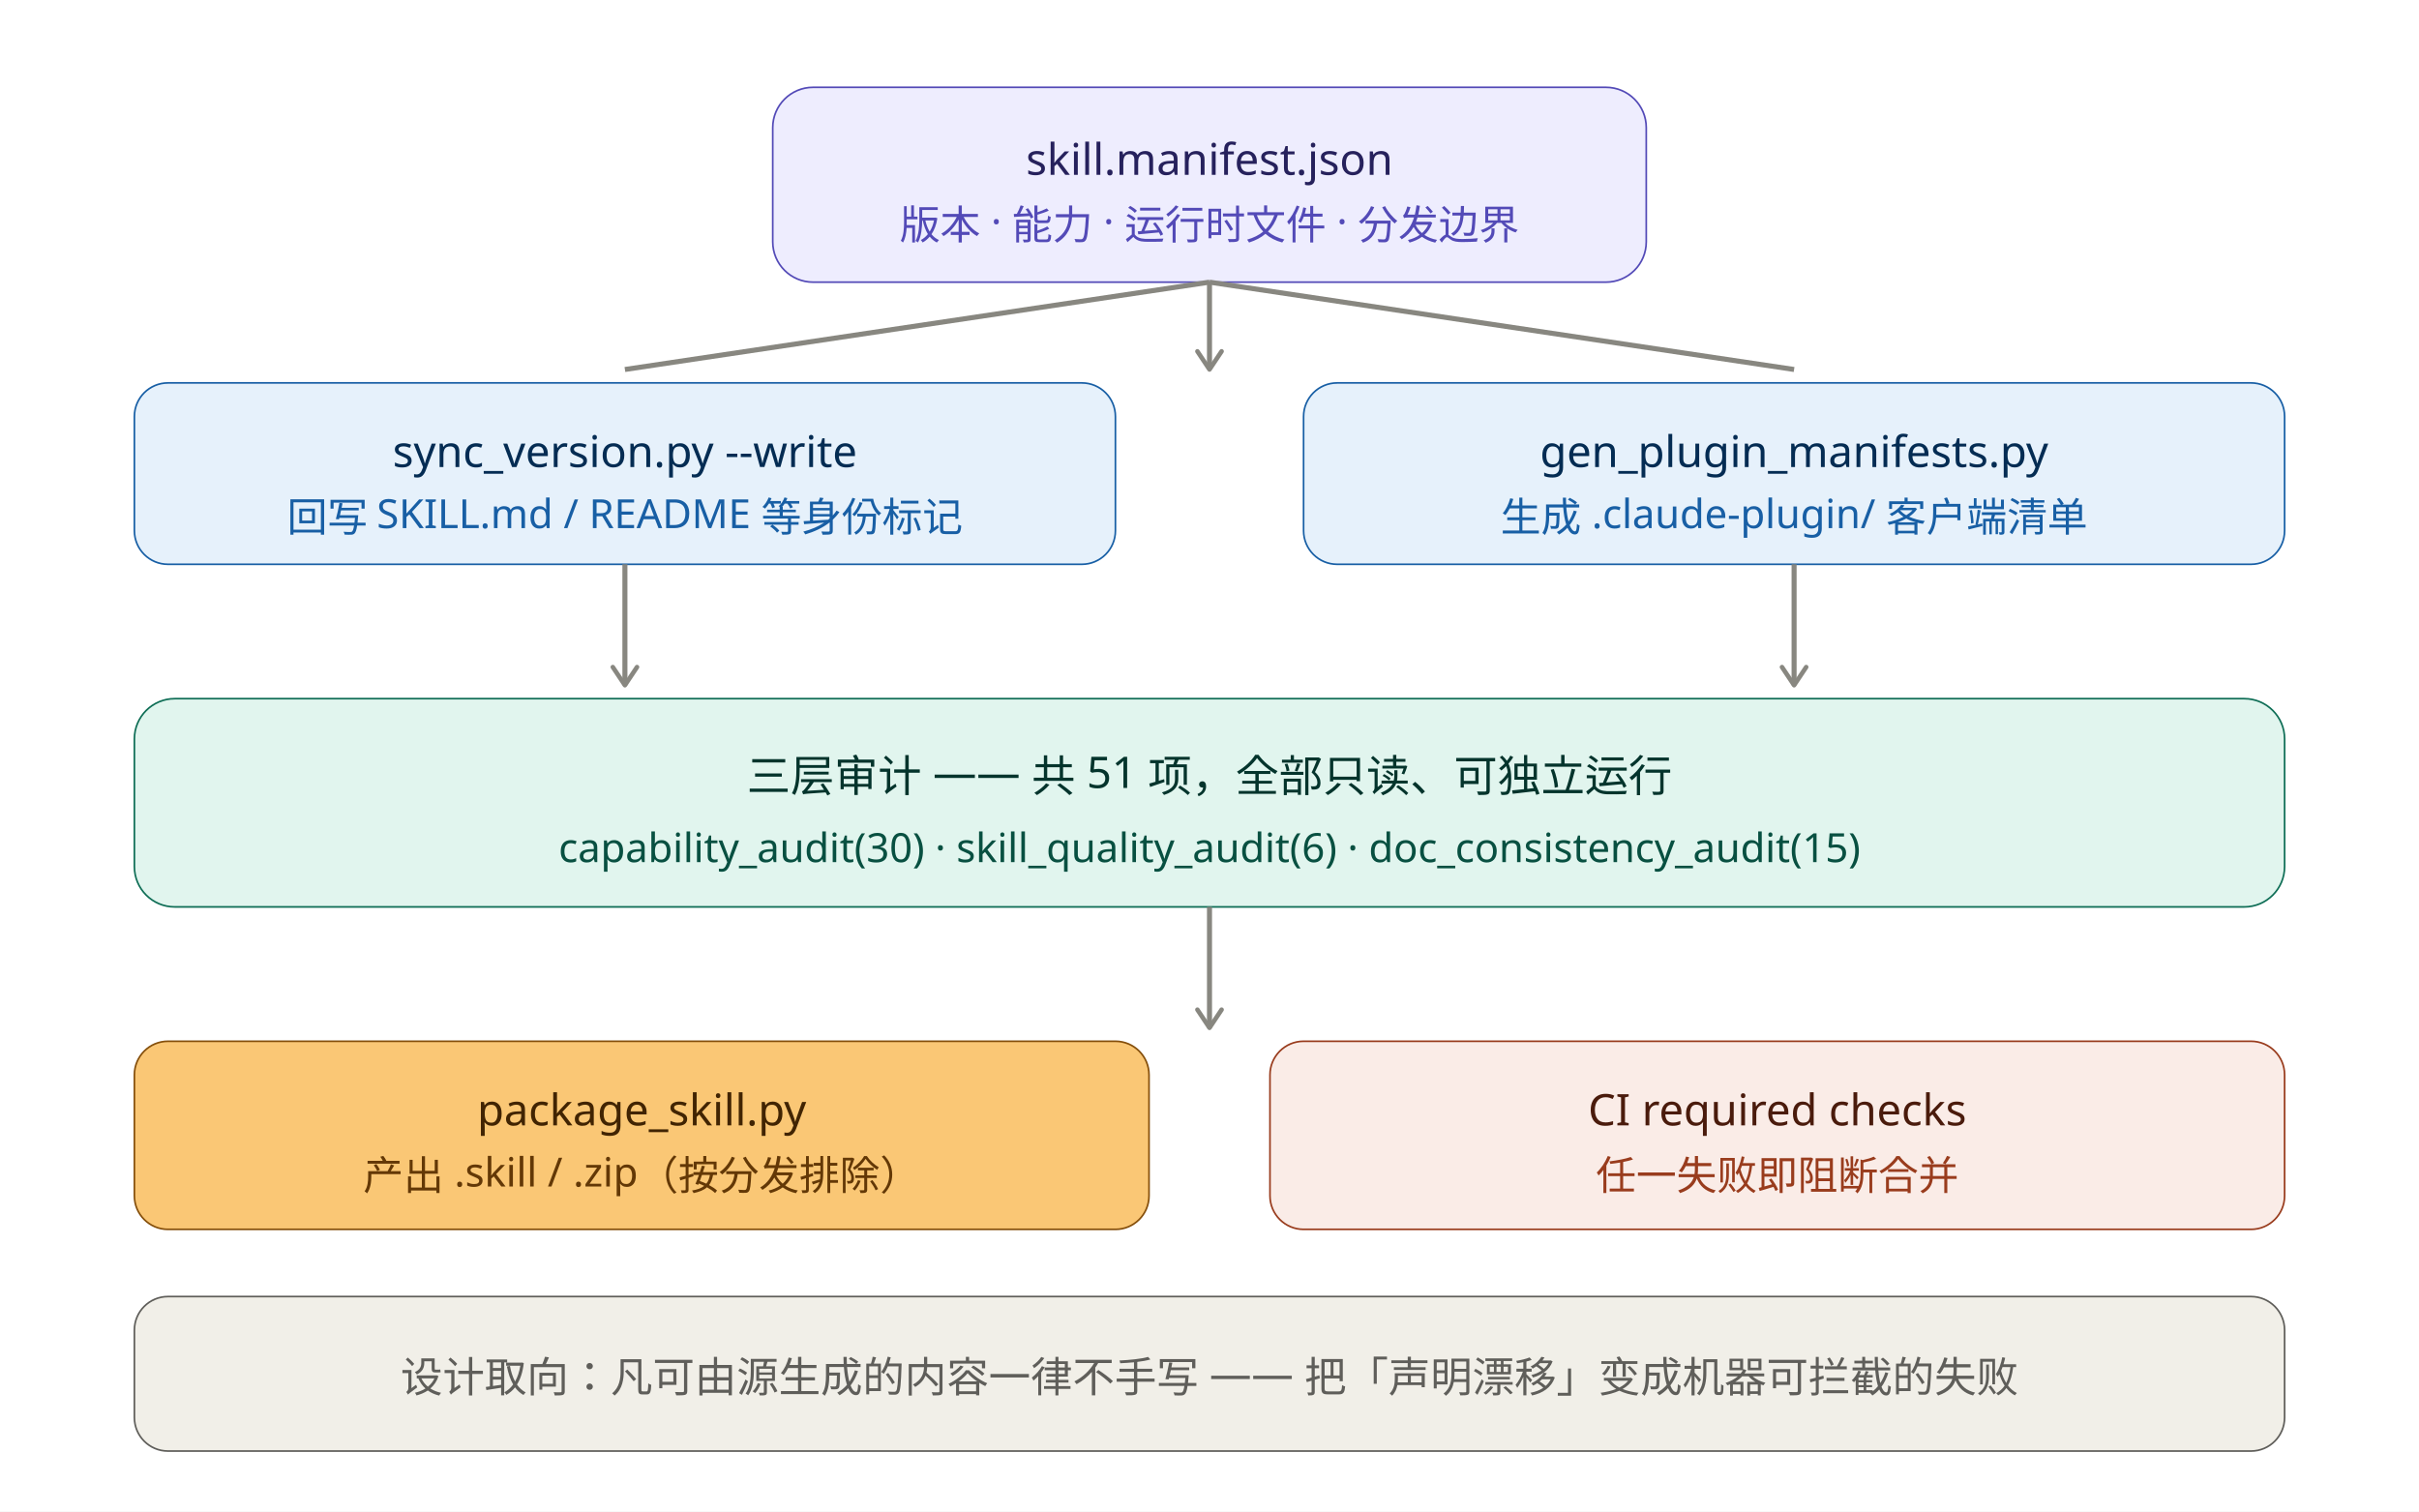
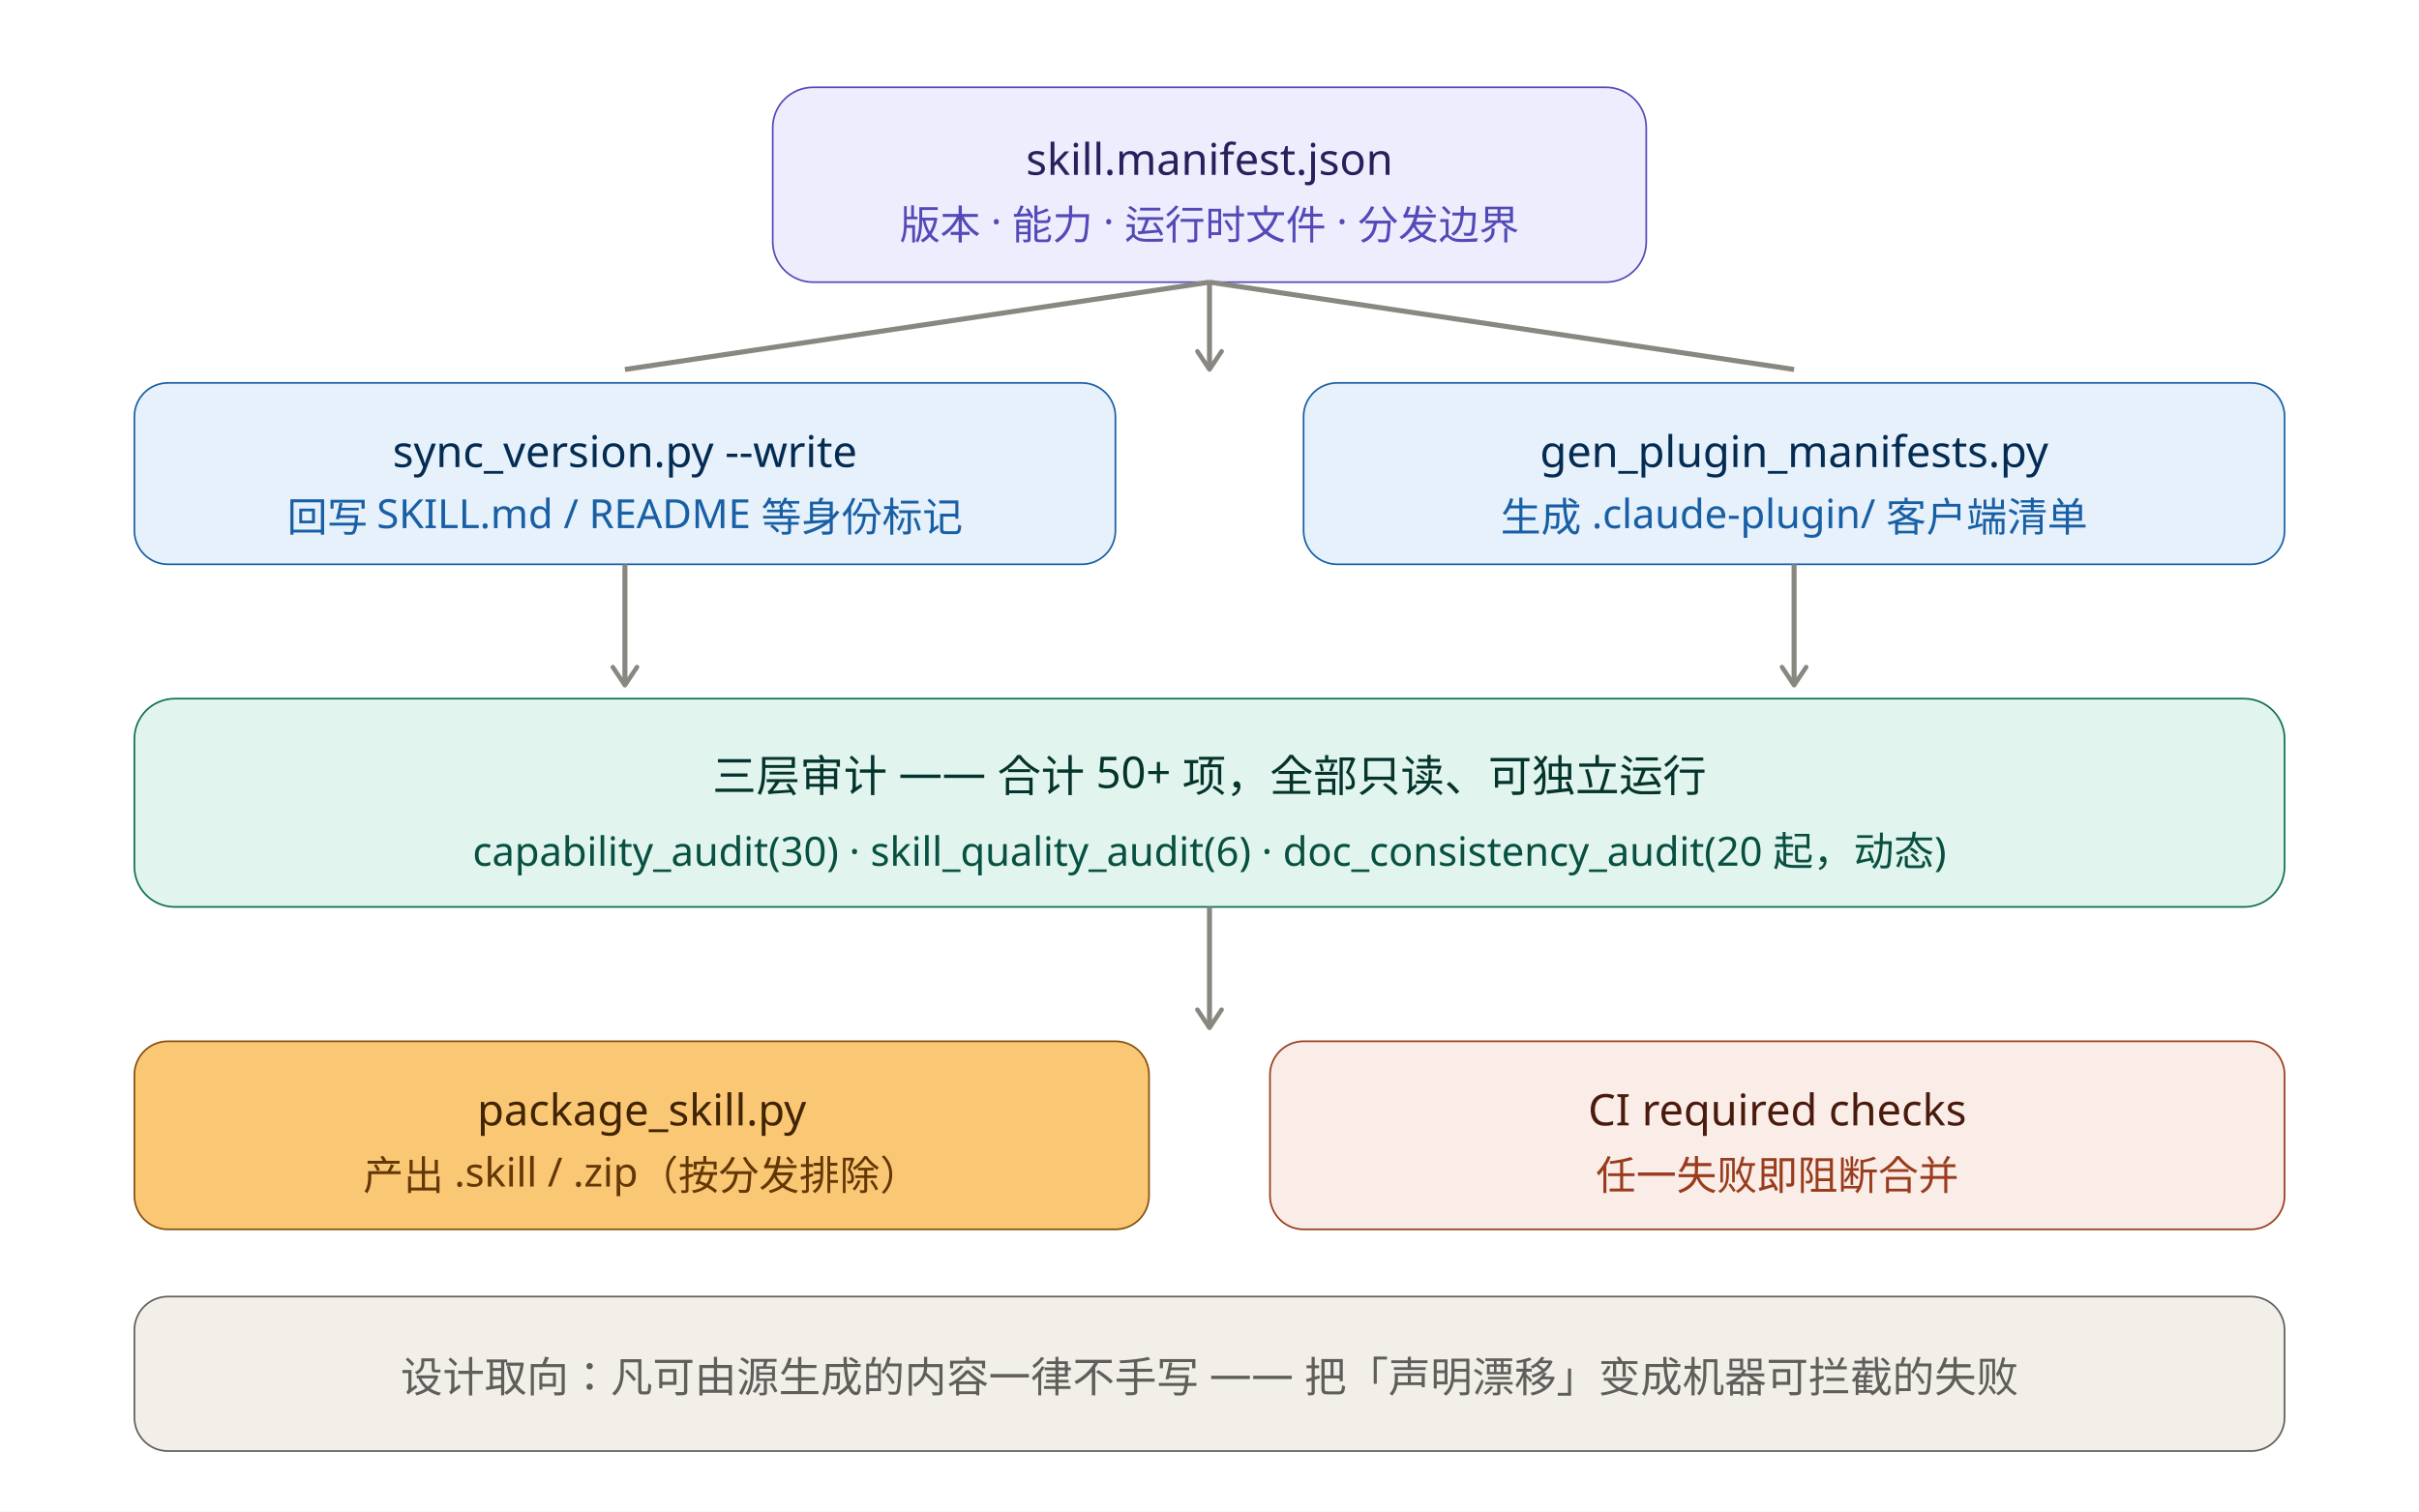
<svg xmlns="http://www.w3.org/2000/svg" viewBox="0 0 720 450" width="720" height="450" role="img" aria-labelledby="diagTitle diagDesc">
  <rect width="720" height="450" fill="#FFFFFF" />
  <defs>
    <marker id="arrow" viewBox="0 0 10 10" refX="8" refY="5" markerWidth="6" markerHeight="6" orient="auto-start-reverse">
      <path d="M2 1L8 5L2 9" fill="none" stroke="context-stroke" stroke-width="1.5" stroke-linecap="round" stroke-linejoin="round" />
    </marker>
  </defs>
  <rect x="230" y="26" width="260" height="58" rx="12" fill="#EEEDFE" stroke="#534AB7" stroke-width="0.5" />
  <text x="360" y="47" font-family="'Segoe UI','PingFang SC','Microsoft YaHei',sans-serif" font-size="13" font-weight="500" fill="#26215C" text-anchor="middle" dominant-baseline="central">skill.manifest.json</text>
  <text x="360" y="66" font-family="'Segoe UI','PingFang SC','Microsoft YaHei',sans-serif" font-size="12" fill="#534AB7" text-anchor="middle" dominant-baseline="central">版本 · 能力 · 运行时文件 · 分发边界</text>
  <path d="M360 84 L360 110" fill="none" stroke="#888780" stroke-width="1.5" marker-end="url(#arrow)" />
  <path d="M360 84 L186 110" fill="none" stroke="#888780" stroke-width="1.5" />
  <path d="M360 84 L534 110" fill="none" stroke="#888780" stroke-width="1.5" />
  <rect x="40" y="114" width="292" height="54" rx="10" fill="#E6F1FB" stroke="#185FA5" stroke-width="0.5" />
  <text x="186" y="134" font-family="'Segoe UI','PingFang SC','Microsoft YaHei',sans-serif" font-size="13" font-weight="500" fill="#042C53" text-anchor="middle" dominant-baseline="central">sync_version.py --write</text>
  <text x="186" y="153" font-family="'Segoe UI','PingFang SC','Microsoft YaHei',sans-serif" font-size="12" fill="#185FA5" text-anchor="middle" dominant-baseline="central">回写 SKILL.md / README 等身份标记</text>
  <rect x="388" y="114" width="292" height="54" rx="10" fill="#E6F1FB" stroke="#185FA5" stroke-width="0.5" />
  <text x="534" y="134" font-family="'Segoe UI','PingFang SC','Microsoft YaHei',sans-serif" font-size="13" font-weight="500" fill="#042C53" text-anchor="middle" dominant-baseline="central">gen_plugin_manifests.py</text>
  <text x="534" y="153" font-family="'Segoe UI','PingFang SC','Microsoft YaHei',sans-serif" font-size="12" fill="#185FA5" text-anchor="middle" dominant-baseline="central">生成 .claude-plugin/ 客户端清单</text>
  <path d="M186 168 L186 204" fill="none" stroke="#888780" stroke-width="1.5" marker-end="url(#arrow)" />
  <path d="M534 168 L534 204" fill="none" stroke="#888780" stroke-width="1.5" marker-end="url(#arrow)" />
  <rect x="40" y="208" width="640" height="62" rx="12" fill="#E1F5EE" stroke="#0F6E56" stroke-width="0.5" />
-   <text x="360" y="230" font-family="'Segoe UI','PingFang SC','Microsoft YaHei',sans-serif" font-size="13" font-weight="500" fill="#04342C" text-anchor="middle" dominant-baseline="central">三层审计 —— 共 51 项，全部只读、可独立运行</text>
-   <text x="360" y="252" font-family="'Segoe UI','PingFang SC','Microsoft YaHei',sans-serif" font-size="12" fill="#085041" text-anchor="middle" dominant-baseline="central">capability_audit(30) · skill_quality_audit(6) · doc_consistency_audit(15)</text>
+   <text x="360" y="230" font-family="'Segoe UI','PingFang SC','Microsoft YaHei',sans-serif" font-size="13" font-weight="500" fill="#04342C" text-anchor="middle" dominant-baseline="central">三层审计 —— 合计 50+ 项，全部只读、可独立运行</text>
+   <text x="360" y="252" font-family="'Segoe UI','PingFang SC','Microsoft YaHei',sans-serif" font-size="12" fill="#085041" text-anchor="middle" dominant-baseline="central">capability_audit(30) · skill_quality_audit(6) · doc_consistency_audit(20 起，动态)</text>
  <path d="M360 270 L360 306" fill="none" stroke="#888780" stroke-width="1.5" marker-end="url(#arrow)" />
  <rect x="40" y="310" width="302" height="56" rx="10" fill="#FAC775" stroke="#854F0B" stroke-width="0.5" />
  <text x="191" y="330" font-family="'Segoe UI','PingFang SC','Microsoft YaHei',sans-serif" font-size="13" font-weight="500" fill="#412402" text-anchor="middle" dominant-baseline="central">package_skill.py</text>
  <text x="191" y="349" font-family="'Segoe UI','PingFang SC','Microsoft YaHei',sans-serif" font-size="12" fill="#633806" text-anchor="middle" dominant-baseline="central">产出 .skill / .zip（按分发排除）</text>
  <rect x="378" y="310" width="302" height="56" rx="10" fill="#FAECE7" stroke="#993C1D" stroke-width="0.5" />
  <text x="529" y="330" font-family="'Segoe UI','PingFang SC','Microsoft YaHei',sans-serif" font-size="13" font-weight="500" fill="#4A1B0C" text-anchor="middle" dominant-baseline="central">CI required checks</text>
  <text x="529" y="349" font-family="'Segoe UI','PingFang SC','Microsoft YaHei',sans-serif" font-size="12" fill="#993C1D" text-anchor="middle" dominant-baseline="central">任一失败即阻断合并</text>
  <rect x="40" y="386" width="640" height="46" rx="10" fill="#F1EFE8" stroke="#5F5E5A" stroke-width="0.5" />
  <text x="360" y="409" font-family="'Segoe UI','PingFang SC','Microsoft YaHei',sans-serif" font-size="12.5" fill="#5F5E5A" text-anchor="middle" dominant-baseline="central">设计取向：凡可由源生成的内容一律不手写 —— 把「声明漂移」变成机器可拦截的失败</text>
</svg>
